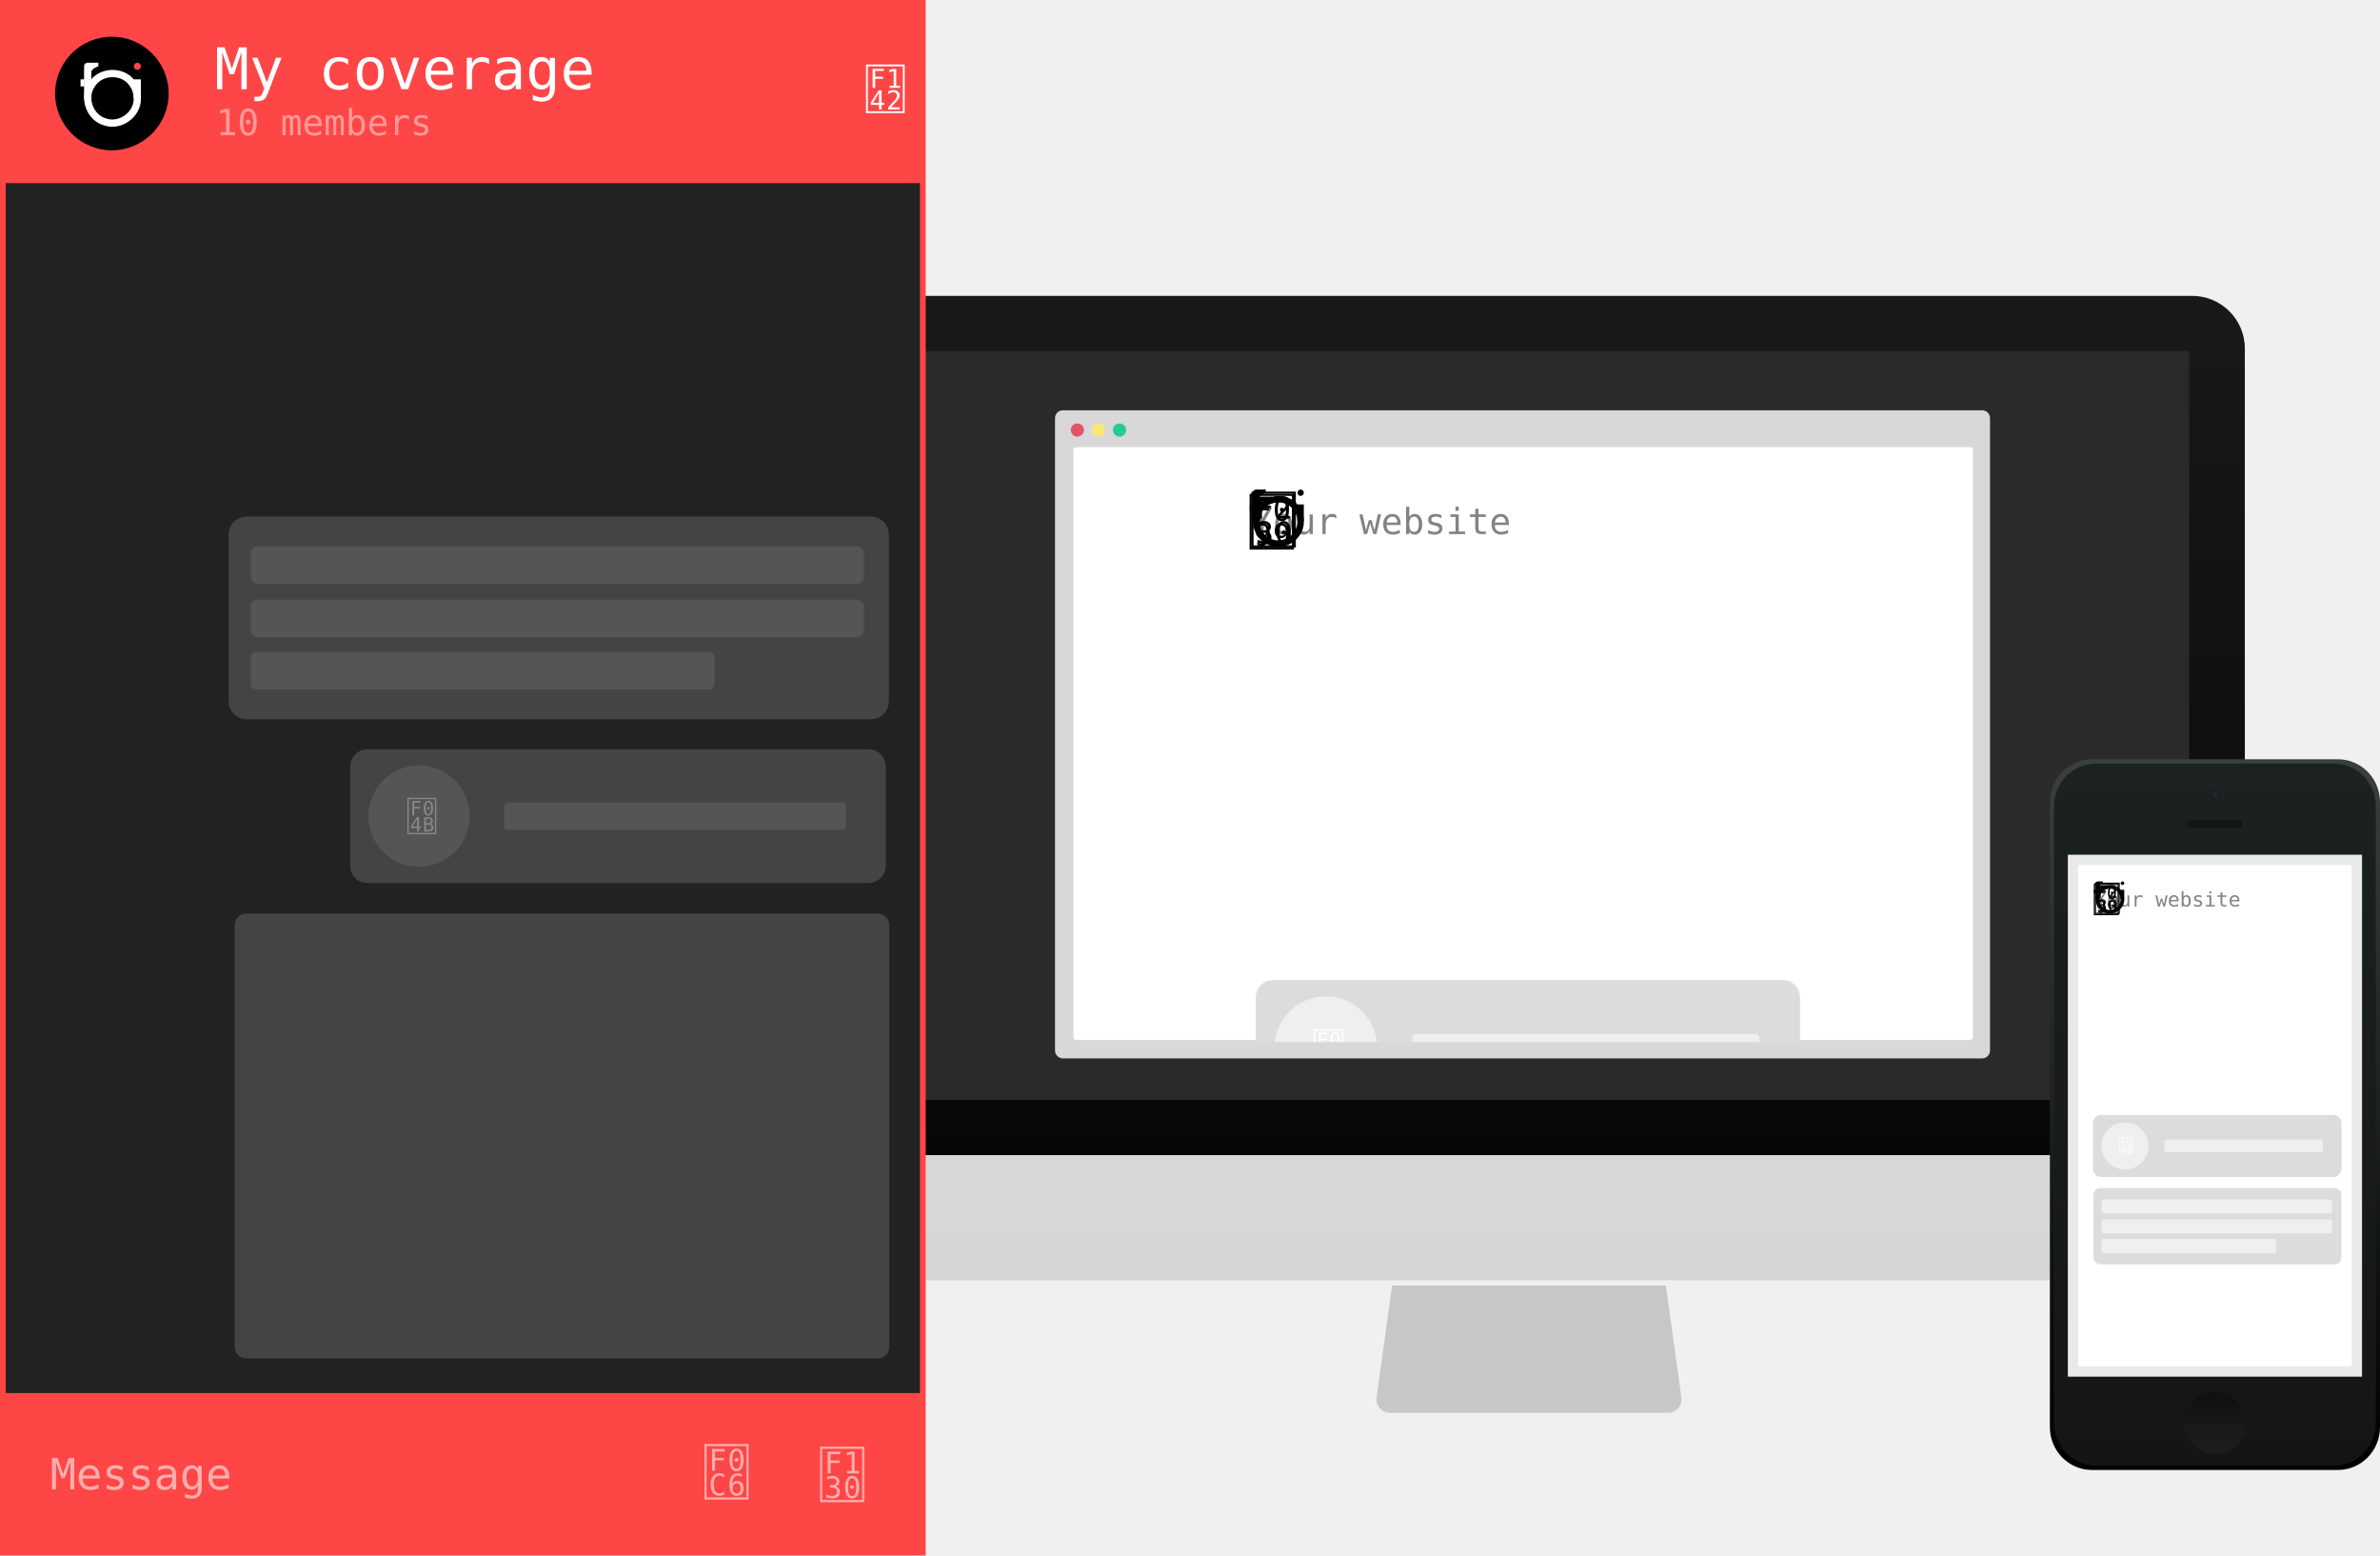
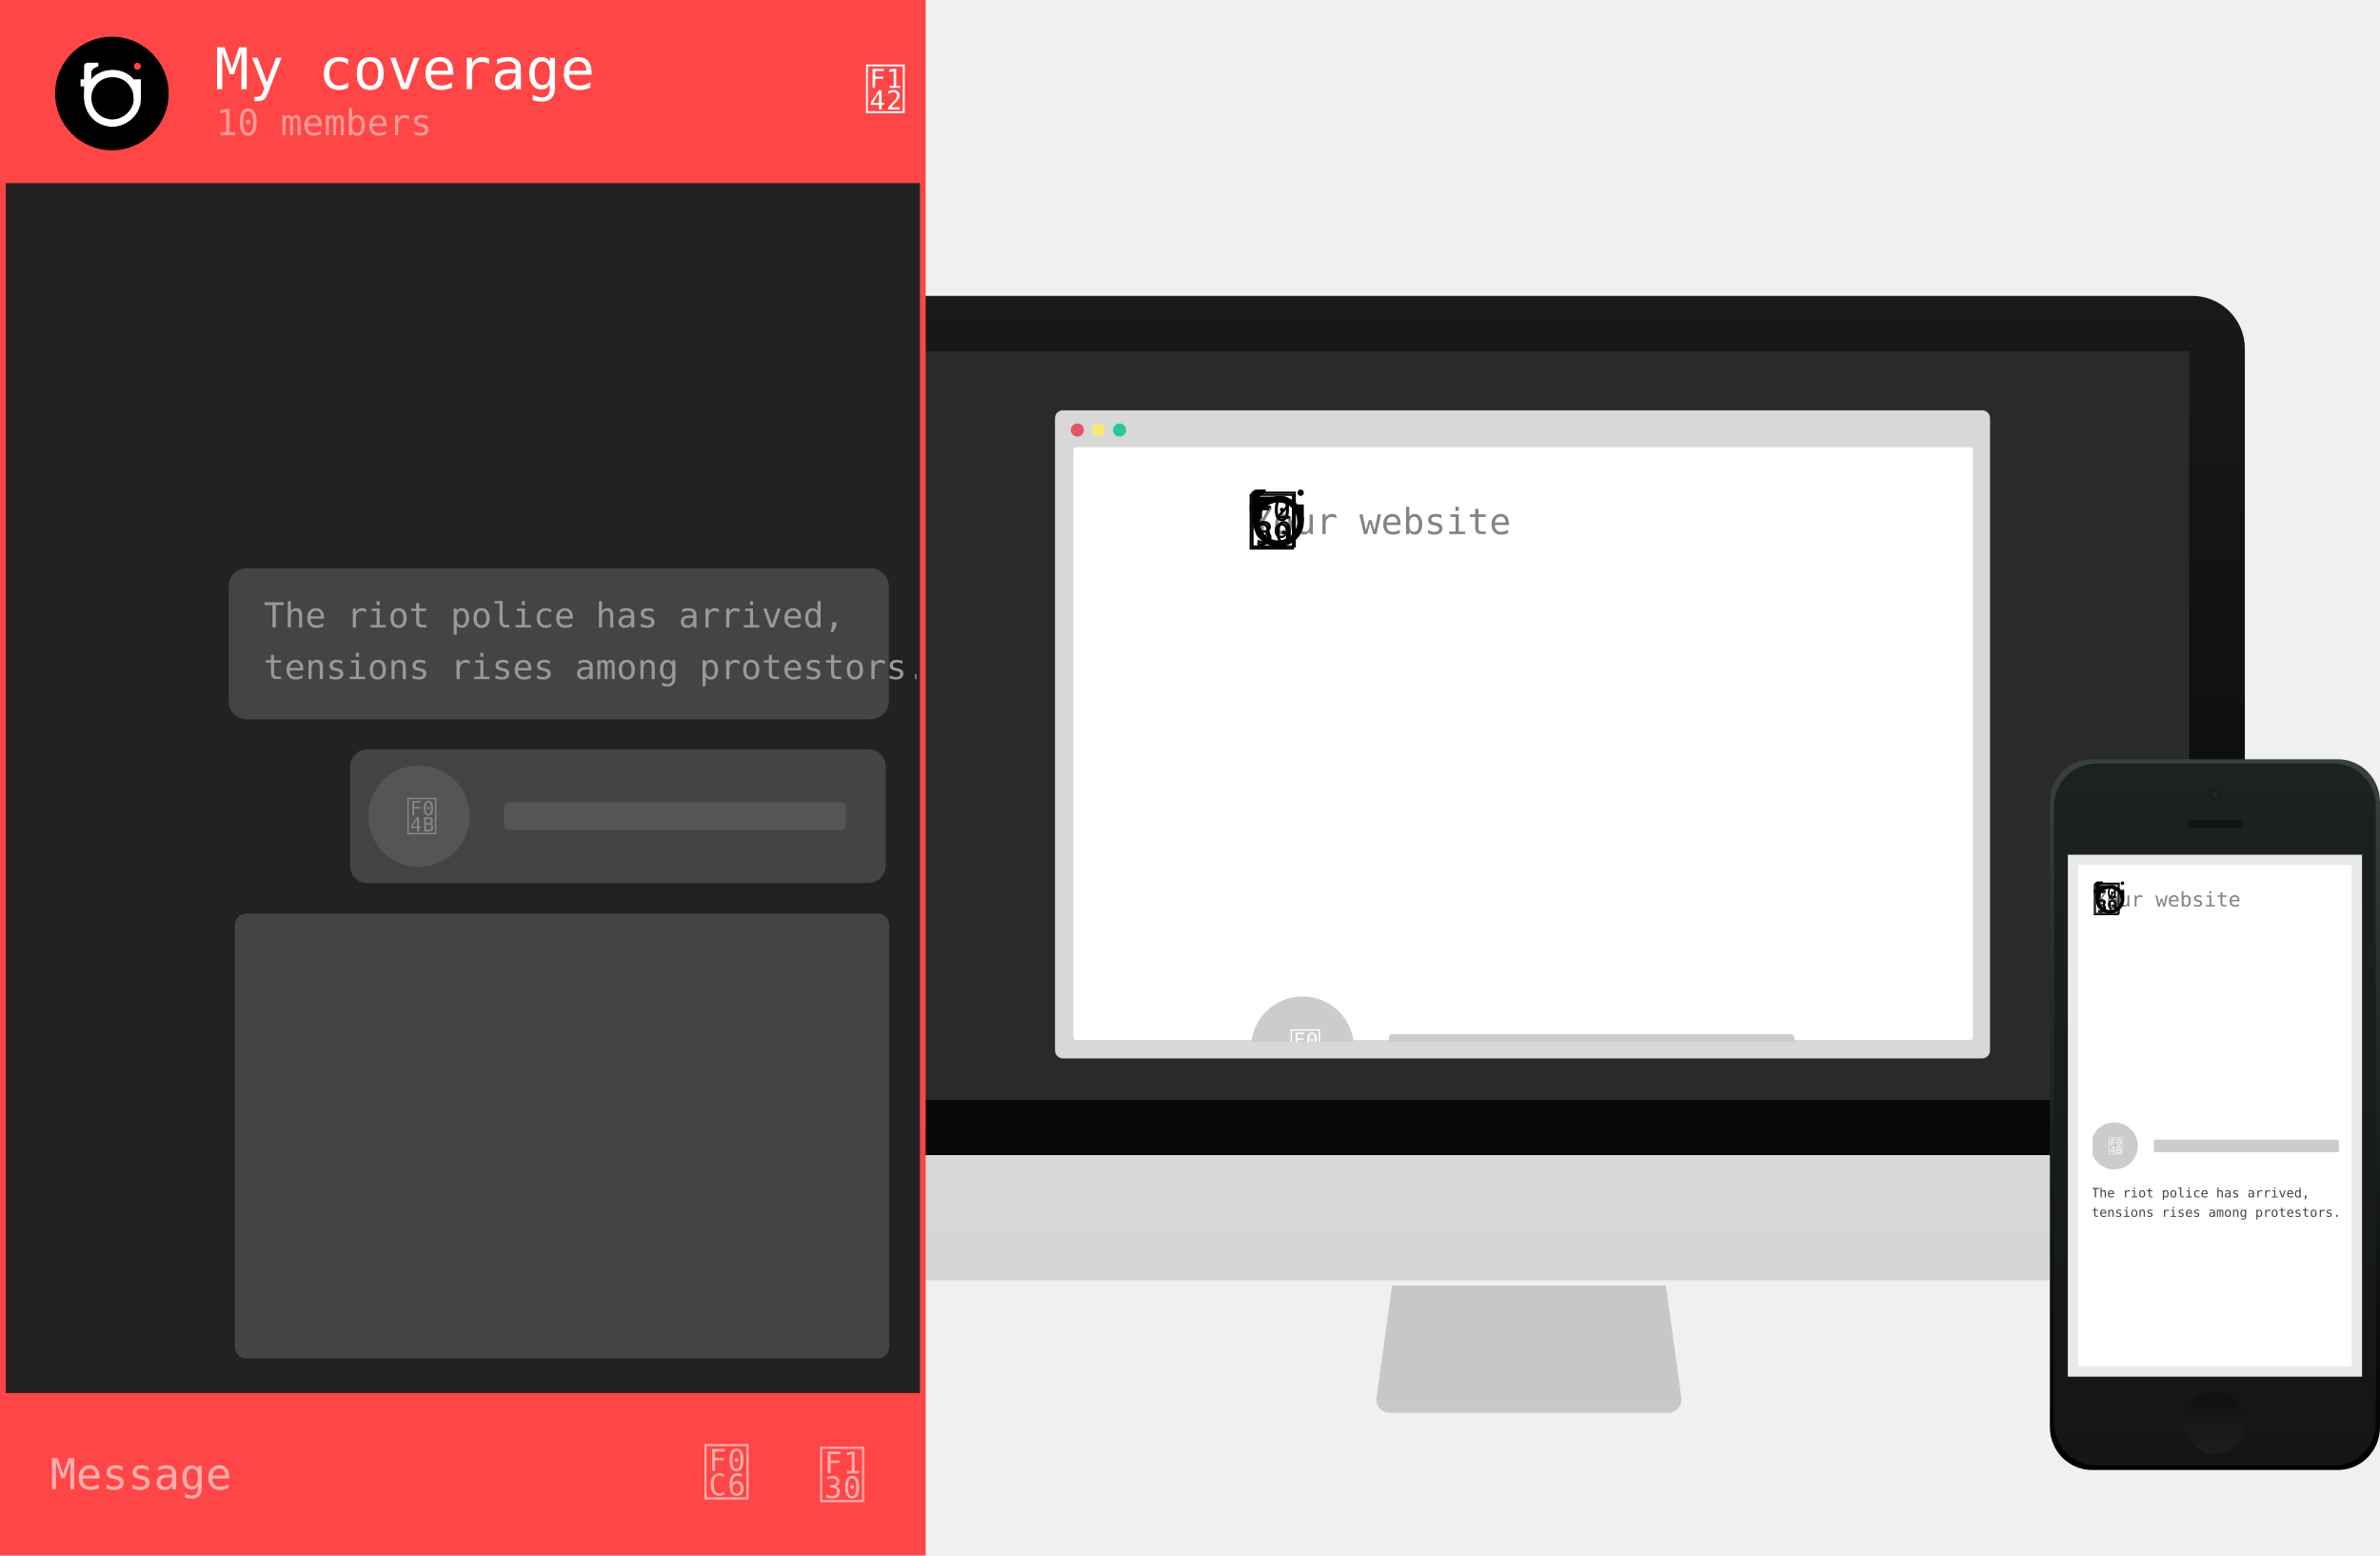
- <svg xmlns="http://www.w3.org/2000/svg" xmlns:xlink="http://www.w3.org/1999/xlink" version="1.1" id="svg2" viewBox="0 0 414.444 270.801" height="76.426mm" width="116.965mm">
+ <svg xmlns="http://www.w3.org/2000/svg" version="1.1" id="svg2" viewBox="0 0 414.444 270.801" height="76.426mm" width="116.965mm">
  <defs id="defs4">
    <linearGradient gradientUnits="userSpaceOnUse" gradientTransform="scale(0.681642,1.467046)" id="linearGradient-8" y2="94.104" x2="46.997" y1="0.226" x1="46.997">
      <stop id="stop4561" offset="0%" stop-color="#39413D" />
      <stop id="stop4563" offset="100%" stop-color="#000000" />
    </linearGradient>
    <linearGradient gradientUnits="userSpaceOnUse" gradientTransform="scale(0.6769932,1.47712)" id="linearGradient-9" y2="92.901" x2="47.319" y1="0.786" x1="47.319">
      <stop id="stop4566" offset="0%" stop-color="#1B2220" />
      <stop id="stop4568" offset="100%" stop-color="#141615" />
    </linearGradient>
    <linearGradient gradientUnits="userSpaceOnUse" gradientTransform="scale(0.9912325,1.008845)" id="linearGradient-10" y2="134.338" x2="32.896" y1="124.133" x1="32.896">
      <stop id="stop4571" offset="0%" stop-color="#101111" />
      <stop id="stop4573" offset="53.457%" stop-color="#191A19" />
      <stop id="stop4575" offset="100%" stop-color="#1B1F1C" />
    </linearGradient>
    <linearGradient gradientUnits="userSpaceOnUse" gradientTransform="scale(0.9912325,1.008845)" id="linearGradient-11" y2="1.957" x2="1.825" y1="0.929" x1="1.825">
      <stop id="stop4578" offset="0%" stop-color="#29305F" />
      <stop id="stop4580" offset="100%" stop-color="#20274C" />
    </linearGradient>
    <linearGradient gradientUnits="userSpaceOnUse" gradientTransform="matrix(0.7098547,0,0,0.296337,260.4436,85.05677)" id="linearGradient-1" y2="657.101" x2="172.479" y1="648.685" x1="172.479">
      <stop id="stop4528" offset="0%" stop-color="#C7C7C7" />
      <stop id="stop4530" offset="100%" stop-color="#CAC8C8" />
    </linearGradient>
    <filter id="filter-2" filterUnits="objectBoundingBox" height="2" width="2" y="-0.5" x="-0.5">
      <feGaussianBlur id="feGaussianBlur4533" result="blur" in="SourceGraphic" stdDeviation="0" />
    </filter>
    <linearGradient gradientUnits="userSpaceOnUse" gradientTransform="scale(2.705162,0.3696637)" id="linearGradient-4" y2="1010.758" x2="99.419" y1="811.92" x1="99.419">
      <stop id="stop4541" offset="0%" stop-color="#D8D8D8" />
      <stop id="stop4543" offset="100%" stop-color="#D6D6D6" />
    </linearGradient>
    <linearGradient gradientUnits="userSpaceOnUse" gradientTransform="scale(1.284238,0.778672)" id="linearGradient-3" y2="418.838" x2="209.419" y1="0" x1="209.419">
      <stop id="stop4536" offset="0%" stop-color="#191919" />
      <stop id="stop4538" offset="100%" stop-color="#070707" />
    </linearGradient>
    <clipPath id="clipPath4873" clipPathUnits="userSpaceOnUse">
      <rect rx="1.243" y="84.754" x="62.535" height="209.974" width="158.12" id="rect4875" style="fill:#b7b7b7;fill-opacity:1;fill-rule:nonzero;stroke:none;stroke-width:4;stroke-linecap:butt;stroke-linejoin:miter;stroke-miterlimit:4;stroke-dasharray:none;stroke-dashoffset:0;stroke-opacity:1" />
    </clipPath>
    <clipPath id="clipPath4896" clipPathUnits="userSpaceOnUse">
      <rect style="fill:#b7b7b7;fill-opacity:1;fill-rule:nonzero;stroke:none;stroke-width:8.721;stroke-linecap:butt;stroke-linejoin:miter;stroke-miterlimit:4;stroke-dasharray:none;stroke-dashoffset:0;stroke-opacity:1" id="rect4898" width="155.505" height="78.062" x="303.842" y="135.567" rx="0.988" />
    </clipPath>
    <clipPath id="clipPath4922" clipPathUnits="userSpaceOnUse">
      <rect y="213.297" x="481.74" height="73.097" width="44.123" id="rect4924" style="fill:#b7b7b7;fill-opacity:1;fill-rule:nonzero;stroke:#000000;stroke-width:0;stroke-linecap:butt;stroke-linejoin:miter;stroke-miterlimit:0;stroke-dasharray:none;stroke-dashoffset:0;stroke-opacity:1" />
    </clipPath>
  </defs>
  <g style="display:inline" transform="translate(-61.07415,-52.7762)" id="layer1">
    <g transform="translate(-55.55643,18.96244)" id="desktop">
      <path style="fill:url(#linearGradient-1)" id="base-6" d="m 406.716,257.61 2.69,19.44 c 0.209,1.508 -0.854,2.73 -2.374,2.73 l -48.307,0 c -1.52,0 -2.583,-1.216 -2.374,-2.73 l 2.69,-19.44 47.675,0 z" />
      <g transform="matrix(0.4586461,0,0,0.4586461,260.8411,85.32388)" id="upper">
        <rect style="fill:url(#linearGradient-4)" rx="14" height="73.503" width="537.888" y="300.137" x="0" id="frame-bottom" />
        <rect style="fill:url(#linearGradient-3)" rx="20" height="326.137" width="537.888" y="0" x="0" id="bezel" />
        <rect style="fill:#2a2a2a" height="284.206" width="495.543" y="20.966" x="21.172" id="panel" />
      </g>
      <g transform="matrix(0.4586461,0,0,0.4586461,300.3458,105.2372)" id="Browser">
        <rect style="fill:#d8d8d8" rx="3" height="246" width="355" y="0" x="0" id="Rectangle-17" />
        <circle style="fill:#e25466" r="2.5" cy="7.5" cx="8.5" id="Oval-3" />
        <circle style="fill:#f9e872" r="2.5" cy="7.5" cx="16.5" id="Oval-3-Copy" />
        <circle style="fill:#27c996" r="2.5" cy="7.5" cx="24.5" id="Oval-3-Copy-2" />
        <rect style="fill:#ffffff" rx="1" height="225" width="341.5" y="14" x="7" id="rect4603" />
        <g clip-path="url(#clipPath4896)" transform="matrix(2.195891,0,0,2.195891,-660.2194,-229.3381)" id="desktop-messages-container">
          <g id="desktop-messages">
-             <use x="0" y="0" xlink:href="#output-messages" id="desktop-messages-box" transform="matrix(2.174008,0,0,2.174008,-712.0636,-327.8637)" width="100%" height="100%" />
+             <use x="0" y="0" href="#output-messages" id="desktop-messages-box" transform="matrix(2.174008,0,0,2.174008,-712.0636,-327.8637)" width="100%" height="100%" />
          </g>
        </g>
      </g>
      <g transform="matrix(0.8352239,0,0,0.8352239,55.06036,19.61348)" id="swap-logos">
        <text id="swap-logos-website" y="128.325" x="334.556" style="font-style:normal;font-weight:normal;font-size:40px;line-height:125%;font-family:sans-serif;letter-spacing:0px;word-spacing:0px;fill:#000000;fill-opacity:1;stroke:none;stroke-width:1px;stroke-linecap:butt;stroke-linejoin:miter;stroke-opacity:1" xml:space="preserve">
          <tspan style="font-style:normal;font-variant:normal;font-weight:normal;font-stretch:normal;font-size:7.5px;font-family:Inconsolata;-inkscape-font-specification:Inconsolata;fill:#000000;fill-opacity:0.486" y="128.325" x="334.556" id="tspan4405">Your website</tspan>
        </text>
        <text id="swap-logos-twitter" y="130.69" x="333.815" style="font-style:normal;font-weight:normal;font-size:40px;line-height:125%;font-family:sans-serif;letter-spacing:0px;word-spacing:0px;fill:#000000;fill-opacity:1;stroke:none;stroke-width:1px;stroke-linecap:butt;stroke-linejoin:miter;stroke-opacity:1" xml:space="preserve">
          <tspan style="font-style:normal;font-variant:normal;font-weight:normal;font-stretch:normal;font-size:13.75px;font-family:FontAwesome;-inkscape-font-specification:FontAwesome" y="130.69" x="333.815" id="tspan4397"></tspan>
        </text>
        <text id="swap-logos-facebook" y="130.238" x="334.202" style="font-style:normal;font-weight:normal;font-size:40px;line-height:125%;font-family:sans-serif;letter-spacing:0px;word-spacing:0px;fill:#000000;fill-opacity:1;stroke:none;stroke-width:1px;stroke-linecap:butt;stroke-linejoin:miter;stroke-opacity:1" xml:space="preserve">
          <tspan style="font-style:normal;font-variant:normal;font-weight:normal;font-stretch:normal;font-size:13.75px;font-family:FontAwesome;-inkscape-font-specification:FontAwesome" y="130.238" x="334.202" id="tspan4390"></tspan>
        </text>
        <g id="swap-logos-foi">
          <path d="m 345.552,119.702 c 0.031,0.569 -0.758,0.889 -1.132,0.459 -0.412,-0.381 -0.087,-1.148 0.473,-1.118 0.355,-0.007 0.666,0.304 0.659,0.659 z" id="foi_logo_i_dot-1" style="fill:#000000;fill-opacity:1" />
          <path d="m 337.6,119.033 c 0,0.222 4.5e-4,0.443 4.5e-4,0.665 -0.487,0.209 -1.076,0.427 -1.3,0.949 -0.033,0.501 -0.005,1.006 -0.013,1.509 -0.453,0.074 -0.905,0.148 -1.358,0.222 0.008,-0.926 -0.009,-1.854 0.015,-2.779 0.037,-0.494 0.555,-0.602 0.958,-0.56 0.566,-0.002 1.132,-0.004 1.699,-0.006 z" id="foi_logo_f_1-5" style="fill:#000000;fill-opacity:1" />
          <path d="m 344.877,125.671 c 0.114,3.005 -3.169,5.421 -6.004,4.427 -2.903,-0.78 -4.245,-4.629 -2.455,-7.044 1.603,-2.544 5.676,-2.688 7.455,-0.264 0.647,0.811 1.007,1.844 1.004,2.881 z" id="foi_logo_o-3" style="fill:#ffffff;fill-opacity:0;stroke:#000000;stroke-width:1.354;stroke-opacity:1" />
          <path d="m 334.274,122.142 0.72,0 c 5.4e-4,0.439 0.001,0.878 0.002,1.317 -0.24,0 -0.48,-4.9e-4 -0.719,-7.2e-4 -7.2e-4,-0.439 -0.001,-0.877 -0.002,-1.316 z" id="foi_logo_f_2-6" style="fill:#000000;fill-opacity:1" />
          <path style="fill:#000000;fill-opacity:1" id="foi_logo_f_3-2" d="m 334.933,122.141 1.336,0 0,3.574 -1.336,0 0,-3.574 z" />
          <path style="fill:#000000;fill-opacity:1" id="foi_logo_i-9" d="m 344.204,122.141 1.346,0 0,3.504 -1.346,0 0,-3.504 z" />
        </g>
      </g>
    </g>
    <g transform="translate(-56.2632,2.721826)" id="mobile">
      <g style="fill:#000000;fill-opacity:1" transform="matrix(0.8983637,0,0,0.8983637,473.7449,181.4115)" id="iPhone">
        <g transform="translate(0.572221,0.582388)" id="g4672">
          <path style="fill:url(#linearGradient-8)" id="antenna-edging" d="m 8.192,0.331 c -4.503,0 -8.153,3.715 -8.153,8.299 l 0,121.127 c 0,4.583 3.65,8.299 8.153,8.299 l 47.685,0 c 4.503,0 8.153,-3.715 8.153,-8.299 l 0,-121.127 c 0,-4.583 -3.65,-8.299 -8.153,-8.299 l -47.685,0 0,0 z" />
          <path style="fill:url(#linearGradient-9)" id="glass" d="m 9.007,1.161 c -4.503,0 -8.153,3.714 -8.153,8.297 l 0,119.47 c 0,4.582 3.651,8.297 8.153,8.297 l 46.056,0 c 4.503,0 8.153,-3.714 8.153,-8.297 l 0,-119.47 c 0,-4.582 -3.651,-8.297 -8.153,-8.297 l -46.056,0 0,0 z" />
          <path style="fill:#ffffff;stroke:#e9e9e9;stroke-width:2" id="view-port" d="m 4.523,19.828 0,99.145 55.025,0 0,-99.145 -55.025,0 0,0 z" />
        </g>
        <path style="fill:url(#linearGradient-10)" id="path4682" d="m 32.607,135.526 c 3.264,0 5.91,-2.693 5.91,-6.015 0,-3.322 -2.646,-6.015 -5.91,-6.015 -3.264,0 -5.91,2.693 -5.91,6.015 0,3.322 2.646,6.015 5.91,6.015 l 0,0 z" />
        <g transform="translate(26.89438,6.406272)" id="top-elements">
          <path style="opacity:0.444;fill:#060707" id="ear-piece" d="m 1.126,6.33 c -0.393,0 -0.712,0.326 -0.712,0.726 l 0,0 c 0,0.401 0.32,0.726 0.712,0.726 l 9.174,0 c 0.393,0 0.712,-0.326 0.712,-0.726 l 0,0 c 0,-0.401 -0.32,-0.726 -0.712,-0.726 l -9.174,0 0,0 z" />
          <g transform="translate(4.005546,0)" id="Camera">
            <path style="fill:#1a1e1d" id="Oval-2" d="m 1.707,2.596 c 0.675,0 1.223,-0.557 1.223,-1.244 0,-0.687 -0.547,-1.244 -1.223,-1.244 -0.675,0 -1.223,0.557 -1.223,1.244 0,0.687 0.547,1.244 1.223,1.244 l 0,0 z" />
            <path style="opacity:0.545;fill:url(#linearGradient-11)" id="path4688" d="m 1.809,1.974 c 0.281,0 0.509,-0.232 0.509,-0.519 0,-0.286 -0.228,-0.519 -0.509,-0.519 -0.281,0 -0.509,0.232 -0.509,0.519 0,0.286 0.228,0.519 0.509,0.519 l 0,0 z" />
          </g>
        </g>
      </g>
-       <use height="100%" width="100%" transform="matrix(0.5617357,0,0,0.5617357,294.1912,136.6351)" id="use4244" xlink:href="#swap-logos" y="0" x="0" />
+       <use height="100%" width="100%" transform="matrix(0.5617357,0,0,0.5617357,294.1912,136.6351)" id="use4244" href="#swap-logos" y="0" x="0" />
      <g clip-path="url(#clipPath4922)" id="mobile-messages-container">
        <g id="output-messages">
-           <use height="100%" width="100%" transform="matrix(0.3921473,0,0,0.3921473,441.065,129.3804)" id="output-message-3" xlink:href="#foi-photo" y="0" x="0" />
+           <use height="100%" width="100%" transform="matrix(0.3921473,0,0,0.3921473,441.065,129.3804)" id="output-message-3" href="#foi-photo" y="0" x="0" />
          <g id="output-message-2" transform="matrix(0.4639651,0,0,0.4639651,425.1783,159.1398)">
-             <rect style="fill:#dcdcdc;fill-opacity:1;stroke:#dcdcdc;stroke-width:4;stroke-linecap:butt;stroke-linejoin:round;stroke-miterlimit:4;stroke-dasharray:none;stroke-dashoffset:0;stroke-opacity:1" id="rect4469" width="89.286" height="19.286" x="124.041" y="185.213" rx="1" />
-             <circle style="fill:#efefef;fill-opacity:1;fill-rule:nonzero;stroke:#000000;stroke-width:0;stroke-linecap:butt;stroke-linejoin:miter;stroke-miterlimit:0;stroke-dasharray:none;stroke-dashoffset:0;stroke-opacity:1" id="circle4471" cx="134.047" cy="194.855" r="8.821" />
-             <rect style="fill:#efefef;fill-opacity:1;fill-rule:nonzero;stroke:#000000;stroke-width:0;stroke-linecap:butt;stroke-linejoin:miter;stroke-miterlimit:0;stroke-dasharray:none;stroke-dashoffset:0;stroke-opacity:1" id="rect4473" width="59.535" height="4.747" x="148.839" y="192.482" rx="0.693" />
-             <text xml:space="preserve" style="font-style:normal;font-weight:normal;font-size:7.5px;line-height:125%;font-family:sans-serif;letter-spacing:0px;word-spacing:0px;fill:#ffffff;fill-opacity:1;stroke:none;stroke-width:1px;stroke-linecap:butt;stroke-linejoin:miter;stroke-opacity:1" x="131.768" y="197.534" id="text4475">
-               <tspan id="tspan4477" x="131.768" y="197.534" style="font-style:normal;font-variant:normal;font-weight:normal;font-stretch:normal;font-size:7.5px;font-family:FontAwesome;-inkscape-font-specification:FontAwesome;fill:#ffffff;fill-opacity:1"></tspan>
+             <circle style="fill:#ccc;fill-opacity:1;fill-rule:nonzero;stroke:#000000;stroke-width:0;stroke-linecap:butt;stroke-linejoin:miter;stroke-miterlimit:0;stroke-dasharray:none;stroke-dashoffset:0;stroke-opacity:1" id="circle4471" cx="130.047" cy="194.855" r="8.821" />
+             <rect style="fill:#ccc;fill-opacity:1;fill-rule:nonzero;stroke:#000000;stroke-width:0;stroke-linecap:butt;stroke-linejoin:miter;stroke-miterlimit:0;stroke-dasharray:none;stroke-dashoffset:0;stroke-opacity:1" id="rect4473" width="69.535" height="4.747" x="144.839" y="192.482" rx="0.693" />
+             <text xml:space="preserve" style="font-style:normal;font-weight:normal;font-size:7.5px;line-height:125%;font-family:sans-serif;letter-spacing:0px;word-spacing:0px;fill:#ffffff;fill-opacity:1;stroke:none;stroke-width:1px;stroke-linecap:butt;stroke-linejoin:miter;stroke-opacity:1" id="text4475">
+               <tspan id="tspan4477" x="127.768" y="197.534" style="font-style:normal;font-variant:normal;font-weight:normal;font-stretch:normal;font-size:7.5px;font-family:FontAwesome;-inkscape-font-specification:FontAwesome;fill:#ffffff;fill-opacity:1"></tspan>
            </text>
          </g>
          <g id="output-message-1" transform="matrix(0.3756611,0,0,0.3756611,443.9781,203.2876)">
-             <rect style="fill:#dcdcdc;fill-opacity:1;stroke:#dcdcdc;stroke-width:3.765;stroke-linecap:butt;stroke-linejoin:round;stroke-miterlimit:4;stroke-dasharray:none;stroke-dashoffset:0;stroke-opacity:1" id="rect4454" width="111.206" height="31.537" x="102.765" y="144.579" rx="1.246" />
-             <rect style="fill:#efefef;fill-opacity:1;fill-rule:nonzero;stroke:none;stroke-width:0;stroke-linecap:butt;stroke-linejoin:miter;stroke-miterlimit:0;stroke-dasharray:none;stroke-dashoffset:0;stroke-opacity:1" id="rect4456" width="80.755" height="6.548" x="104.726" y="166.25" rx="0.94" />
-             <rect rx="1.243" y="157.156" x="104.726" height="6.548" width="106.764" id="rect4458" style="fill:#efefef;fill-opacity:1;fill-rule:nonzero;stroke:none;stroke-width:0;stroke-linecap:butt;stroke-linejoin:miter;stroke-miterlimit:0;stroke-dasharray:none;stroke-dashoffset:0;stroke-opacity:1" />
-             <rect style="fill:#efefef;fill-opacity:1;fill-rule:nonzero;stroke:none;stroke-width:0;stroke-linecap:butt;stroke-linejoin:miter;stroke-miterlimit:0;stroke-dasharray:none;stroke-dashoffset:0;stroke-opacity:1" id="rect4460" width="106.764" height="6.548" x="104.726" y="147.88" rx="1.243" />
+             <rect id="rect4454" width="111.206" height="31.537" x="102.765" y="144.579" rx="1.246" style="fill-opacity:0;" />
+             <text font-size="6" font-family="Inconsolata" fill="#444" class="example-text-message output-text-message">
+               <tspan x="100" y="147">The riot police has arrived,</tspan>
+               <tspan x="100" y="156">tensions rises among protestors.</tspan>
+             </text>
          </g>
        </g>
      </g>
    </g>
    <g id="foi">
      <rect style="fill:#222222;fill-opacity:1;stroke:#ff4646;stroke-width:1;stroke-linecap:butt;stroke-linejoin:miter;stroke-miterlimit:4;stroke-dasharray:none;stroke-dashoffset:0;stroke-opacity:1" id="foi-container" width="160.199" height="269.801" x="61.574" y="53.276" />
      <g id="foi-header-group">
        <rect rx="1.014" y="53.361" x="61.264" height="31.294" width="160.804" id="foi-header" style="fill:#ff4646;fill-opacity:1;fill-rule:nonzero;stroke:none;stroke-width:4;stroke-linecap:butt;stroke-linejoin:miter;stroke-miterlimit:4;stroke-dasharray:none;stroke-dashoffset:0;stroke-opacity:1" />
        <g transform="matrix(0.6523392,0,0,0.6523392,24.5694,20.57101)" id="foi-logo-container">
          <circle style="fill:#000000;fill-opacity:1;stroke:none;stroke-width:4;stroke-linecap:butt;stroke-linejoin:miter;stroke-miterlimit:4;stroke-dasharray:none;stroke-dashoffset:0;stroke-opacity:1" id="foi-logo-circle" cx="85.823" cy="74.322" r="15.152" />
          <g transform="matrix(0.06445525,0,0,0.06445525,149.1036,144.8618)" id="foi-logo" style="fill:#ffffff;fill-opacity:1">
            <path d="m -876.575,-1074.831 c 2.528,66.581 -70.213,120.1 -133.01,98.085 -64.312,-17.274 -94.054,-102.55 -54.397,-156.06 35.509,-56.357 125.76,-59.553 165.16,-5.849 14.33,17.963 22.303,40.846 22.246,63.821 z" id="foi_logo_o" style="fill:#ffffff;fill-opacity:0;stroke:#ffffff;stroke-width:30" />
            <path d="m -1037.795,-1221.881 c 0,4.911 0.01,9.823 0.01,14.734 -10.793,4.638 -23.846,9.453 -28.812,21.033 -0.724,11.1 -0.111,22.289 -0.294,33.425 -10.026,1.641 -20.053,3.283 -30.079,4.924 0.176,-20.522 -0.204,-41.07 0.323,-61.574 0.81,-10.935 12.286,-13.34 21.218,-12.413 12.545,-0.043 25.089,-0.086 37.634,-0.129 z" id="foi_logo_f_1" style="fill:#ffffff;fill-opacity:1" />
            <path d="m -1111.485,-1153.021 15.946,0 c 0.012,9.724 0.025,19.448 0.037,29.172 -5.312,0 -10.624,-0.011 -15.936,-0.016 -0.016,-9.719 -0.032,-19.437 -0.047,-29.156 z" id="foi_logo_f_2" style="fill:#ffffff;fill-opacity:1" />
            <path d="m -1096.875,-1153.031 29.6,0 0,79.187 -29.6,0 0,-79.187 z" id="foi_logo_f_3" style="fill:#ffffff;fill-opacity:1" />
            <path d="m -891.495,-1153.031 29.823,0 0,77.625 -29.823,0 0,-77.625 z" id="foi_logo_i" style="fill:#ffffff;fill-opacity:1" />
            <path d="m -861.625,-1207.071 c 0.684,12.598 -16.783,19.69 -25.07,10.171 -9.117,-8.431 -1.927,-25.434 10.472,-24.769 7.856,-0.156 14.753,6.737 14.598,14.598 z" id="foi_logo_i_dot" style="fill:#ff4646;fill-opacity:1" />
          </g>
        </g>
        <text id="foi-header-title" y="68.304" x="98.45" style="font-style:normal;font-weight:normal;font-size:40px;line-height:125%;font-family:sans-serif;letter-spacing:0px;word-spacing:0px;fill:#ffffff;fill-opacity:1;stroke:none;stroke-width:1px;stroke-linecap:butt;stroke-linejoin:miter;stroke-opacity:1" xml:space="preserve">
          <tspan style="font-style:normal;font-variant:normal;font-weight:normal;font-stretch:normal;font-size:10px;font-family:Inconsolata;-inkscape-font-specification:Inconsolata;fill:#ffffff;fill-opacity:1" y="68.304" x="98.45" id="tspan4829">My coverage</tspan>
        </text>
        <text id="foi-header-title-1" y="76.301" x="98.661" style="font-style:normal;font-weight:normal;font-size:40px;line-height:125%;font-family:sans-serif;letter-spacing:0px;word-spacing:0px;fill:#ffffff;fill-opacity:0.448;stroke:none;stroke-width:1px;stroke-linecap:butt;stroke-linejoin:miter;stroke-opacity:1" xml:space="preserve">
          <tspan style="font-style:normal;font-variant:normal;font-weight:normal;font-stretch:normal;font-size:6.25px;font-family:Inconsolata;-inkscape-font-specification:Inconsolata;fill:#ffffff;fill-opacity:0.448" y="76.301" x="98.661" id="tspan4829-7">10 members</tspan>
        </text>
        <text id="foi-header-icon-1" y="71.831" x="211.561" style="font-style:normal;font-weight:normal;font-size:10px;line-height:125%;font-family:sans-serif;letter-spacing:0px;word-spacing:0px;fill:#000000;fill-opacity:1;stroke:none;stroke-width:1px;stroke-linecap:butt;stroke-linejoin:miter;stroke-opacity:1" xml:space="preserve">
          <tspan style="font-style:normal;font-variant:normal;font-weight:normal;font-stretch:normal;font-size:10px;font-family:FontAwesome;-inkscape-font-specification:FontAwesome;fill:#ffffff;fill-opacity:1" y="71.831" x="211.561" id="tspan5240"></tspan>
        </text>
      </g>
      <g clip-path="url(#clipPath4873)" id="foi-messages-container">
        <g id="foi-messages" clip-path="url(#clipPath4873)">
          <g id="foi-message-1">
-             <rect rx="1.246" y="144.579" x="102.765" height="31.537" width="111.206" id="foi-message-1-box" style="fill:#444444;fill-opacity:1;stroke:#444444;stroke-width:3.765;stroke-linecap:butt;stroke-linejoin:round;stroke-miterlimit:4;stroke-dasharray:none;stroke-dashoffset:0;stroke-opacity:1" />
-             <rect rx="0.94" y="166.25" x="104.726" height="6.548" width="80.755" id="rect3616" style="fill:#555555;fill-opacity:1;fill-rule:nonzero;stroke:#000000;stroke-width:0;stroke-linecap:butt;stroke-linejoin:miter;stroke-miterlimit:0;stroke-dasharray:none;stroke-dashoffset:0;stroke-opacity:1" />
-             <rect style="fill:#555555;fill-opacity:1;fill-rule:nonzero;stroke:#000000;stroke-width:0;stroke-linecap:butt;stroke-linejoin:miter;stroke-miterlimit:0;stroke-dasharray:none;stroke-dashoffset:0;stroke-opacity:1" id="rect3614" width="106.764" height="6.548" x="104.726" y="157.156" rx="1.243" />
-             <rect rx="1.243" y="147.88" x="104.726" height="6.548" width="106.764" id="rect3612" style="fill:#555555;fill-opacity:1;fill-rule:nonzero;stroke:#000000;stroke-width:0;stroke-linecap:butt;stroke-linejoin:miter;stroke-miterlimit:0;stroke-dasharray:none;stroke-dashoffset:0;stroke-opacity:1" />
+             <rect rx="1.246" y="153.579" x="102.765" height="22.537" width="111.206" id="foi-message-1-box" style="fill:#444444;fill-opacity:1;stroke:#444444;stroke-width:3.765;stroke-linecap:butt;stroke-linejoin:round;stroke-miterlimit:4;stroke-dasharray:none;stroke-dashoffset:0;stroke-opacity:1" />
+             <text font-size="6" font-family="Inconsolata" fill="#999" class="example-text-message foi-text-message">
+               <tspan x="107" y="162">The riot police has arrived,</tspan>
+               <tspan x="107" y="171">tensions rises among protestors.</tspan>
+             </text>
          </g>
          <g id="foi-message-2">
            <rect rx="1" y="185.213" x="124.041" height="19.286" width="89.286" id="foi-message-2-box" style="fill:#444444;fill-opacity:1;stroke:#444444;stroke-width:4;stroke-linecap:butt;stroke-linejoin:round;stroke-miterlimit:4;stroke-dasharray:none;stroke-dashoffset:0;stroke-opacity:1" />
            <circle r="8.821" cy="194.855" cx="134.047" id="path4427" style="fill:#555555;fill-opacity:1;fill-rule:nonzero;stroke:#000000;stroke-width:0;stroke-linecap:butt;stroke-linejoin:miter;stroke-miterlimit:0;stroke-dasharray:none;stroke-dashoffset:0;stroke-opacity:1" />
            <rect rx="0.693" y="192.482" x="148.839" height="4.747" width="59.535" id="rect4433" style="fill:#555555;fill-opacity:1;fill-rule:nonzero;stroke:#000000;stroke-width:0;stroke-linecap:butt;stroke-linejoin:miter;stroke-miterlimit:0;stroke-dasharray:none;stroke-dashoffset:0;stroke-opacity:1" />
            <text id="text4429" y="197.534" x="131.768" style="font-style:normal;font-weight:normal;font-size:7.5px;line-height:125%;font-family:sans-serif;letter-spacing:0px;word-spacing:0px;fill:#888888;fill-opacity:1;stroke:none;stroke-width:1px;stroke-linecap:butt;stroke-linejoin:miter;stroke-opacity:1" xml:space="preserve">
              <tspan style="font-style:normal;font-variant:normal;font-weight:normal;font-stretch:normal;font-size:7.5px;font-family:FontAwesome;-inkscape-font-specification:FontAwesome;fill:#888888;fill-opacity:1" y="197.534" x="131.768" id="tspan4431"></tspan>
            </text>
          </g>
          <g id="foi-message-3">
            <rect style="fill:#444444;fill-opacity:1;stroke:#444444;stroke-width:4;stroke-linecap:butt;stroke-linejoin:round;stroke-miterlimit:4;stroke-dasharray:none;stroke-dashoffset:0;stroke-opacity:1" id="rect4627" width="109.978" height="73.446" x="103.946" y="213.821" />
            <image y="213.993" x="103.723" id="foi-photo" preserveAspectRatio="none" height="73.391" width="110" style="image-rendering:optimizeSpeed" />
          </g>
        </g>
      </g>
      <g id="foi-bottom-group">
        <rect y="295.289" x="61.574" height="27.788" width="160.199" id="foi-message-box" style="fill:#ff4646;fill-opacity:1;stroke:none;stroke-width:2;stroke-linecap:butt;stroke-linejoin:miter;stroke-miterlimit:4;stroke-dasharray:none;stroke-dashoffset:0;stroke-opacity:1" />
        <text id="foi-message-label" y="312.066" x="69.816" style="font-style:normal;font-weight:normal;font-size:40px;line-height:125%;font-family:sans-serif;letter-spacing:0px;word-spacing:0px;fill:#ffffff;fill-opacity:0.565;stroke:none;stroke-width:1px;stroke-linecap:butt;stroke-linejoin:miter;stroke-opacity:1" xml:space="preserve">
          <tspan style="font-style:normal;font-variant:normal;font-weight:normal;font-stretch:normal;font-size:7.5px;font-family:Inconsolata;-inkscape-font-specification:Inconsolata;fill:#ffffff;fill-opacity:0.565" y="312.066" x="69.816" id="tspan4205">Message</tspan>
        </text>
        <text id="foi-message-icon-1" y="313.092" x="183.386" style="font-style:normal;font-weight:normal;font-size:36.519px;line-height:125%;font-family:sans-serif;letter-spacing:0px;word-spacing:0px;fill:#ffffff;fill-opacity:0.565;stroke:none;stroke-width:1px;stroke-linecap:butt;stroke-linejoin:miter;stroke-opacity:1" xml:space="preserve">
          <tspan style="font-style:normal;font-variant:normal;font-weight:normal;font-stretch:normal;font-size:11.412px;font-family:FontAwesome;-inkscape-font-specification:FontAwesome;fill:#ffffff;fill-opacity:0.565" y="313.092" x="183.386" id="tspan6166"></tspan>
        </text>
        <text id="foi-message-icon-2" y="313.553" x="203.525" style="font-style:normal;font-weight:normal;font-size:36.519px;line-height:125%;font-family:sans-serif;letter-spacing:0px;word-spacing:0px;fill:#ffffff;fill-opacity:0.565;stroke:none;stroke-width:1px;stroke-linecap:butt;stroke-linejoin:miter;stroke-opacity:1" xml:space="preserve">
          <tspan style="font-style:normal;font-variant:normal;font-weight:normal;font-stretch:normal;font-size:11.412px;font-family:FontAwesome;-inkscape-font-specification:FontAwesome;fill:#ffffff;fill-opacity:0.565" y="313.553" x="203.525" id="tspan4235"></tspan>
        </text>
      </g>
    </g>
  </g>
</svg>
